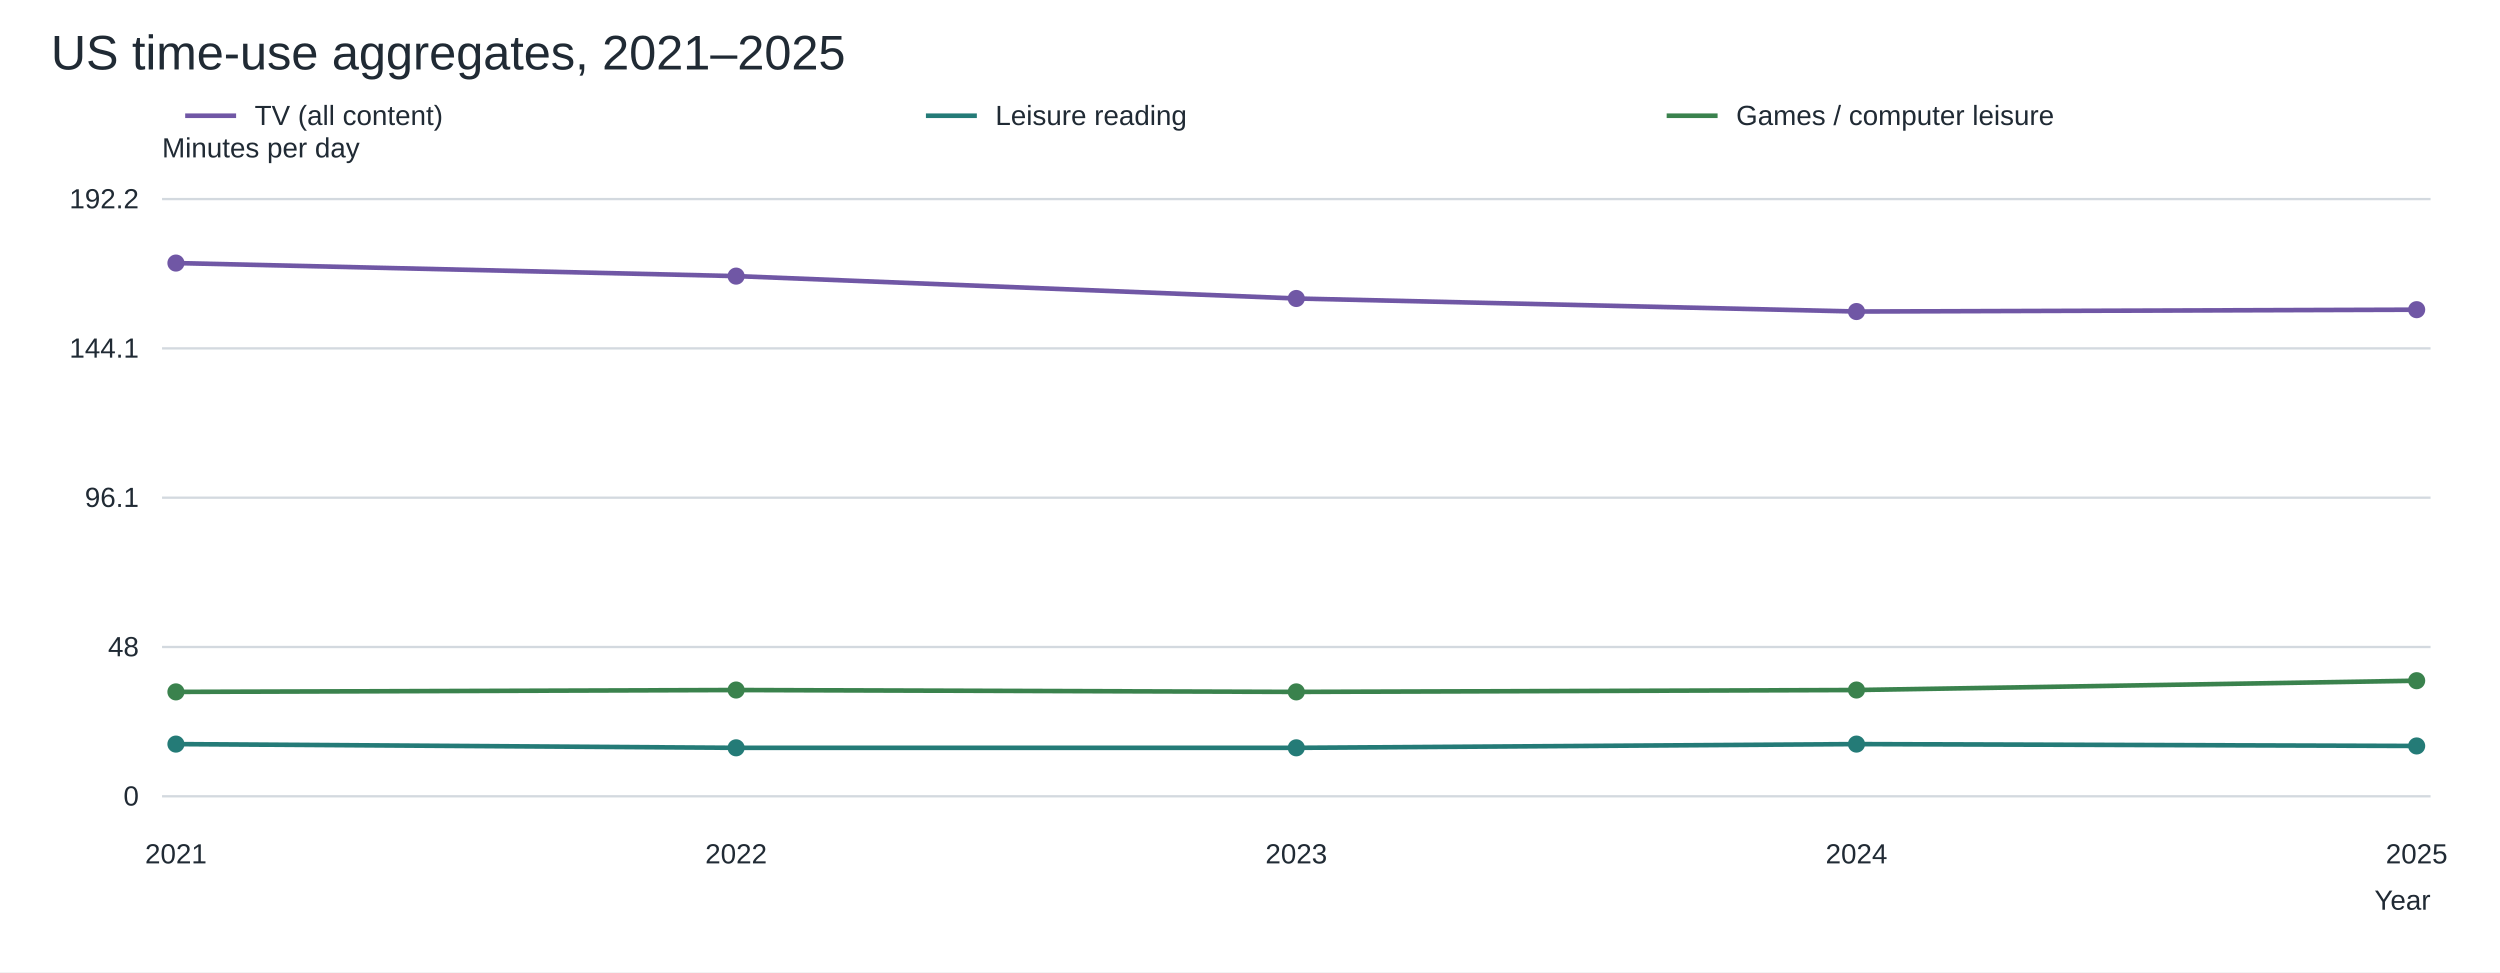
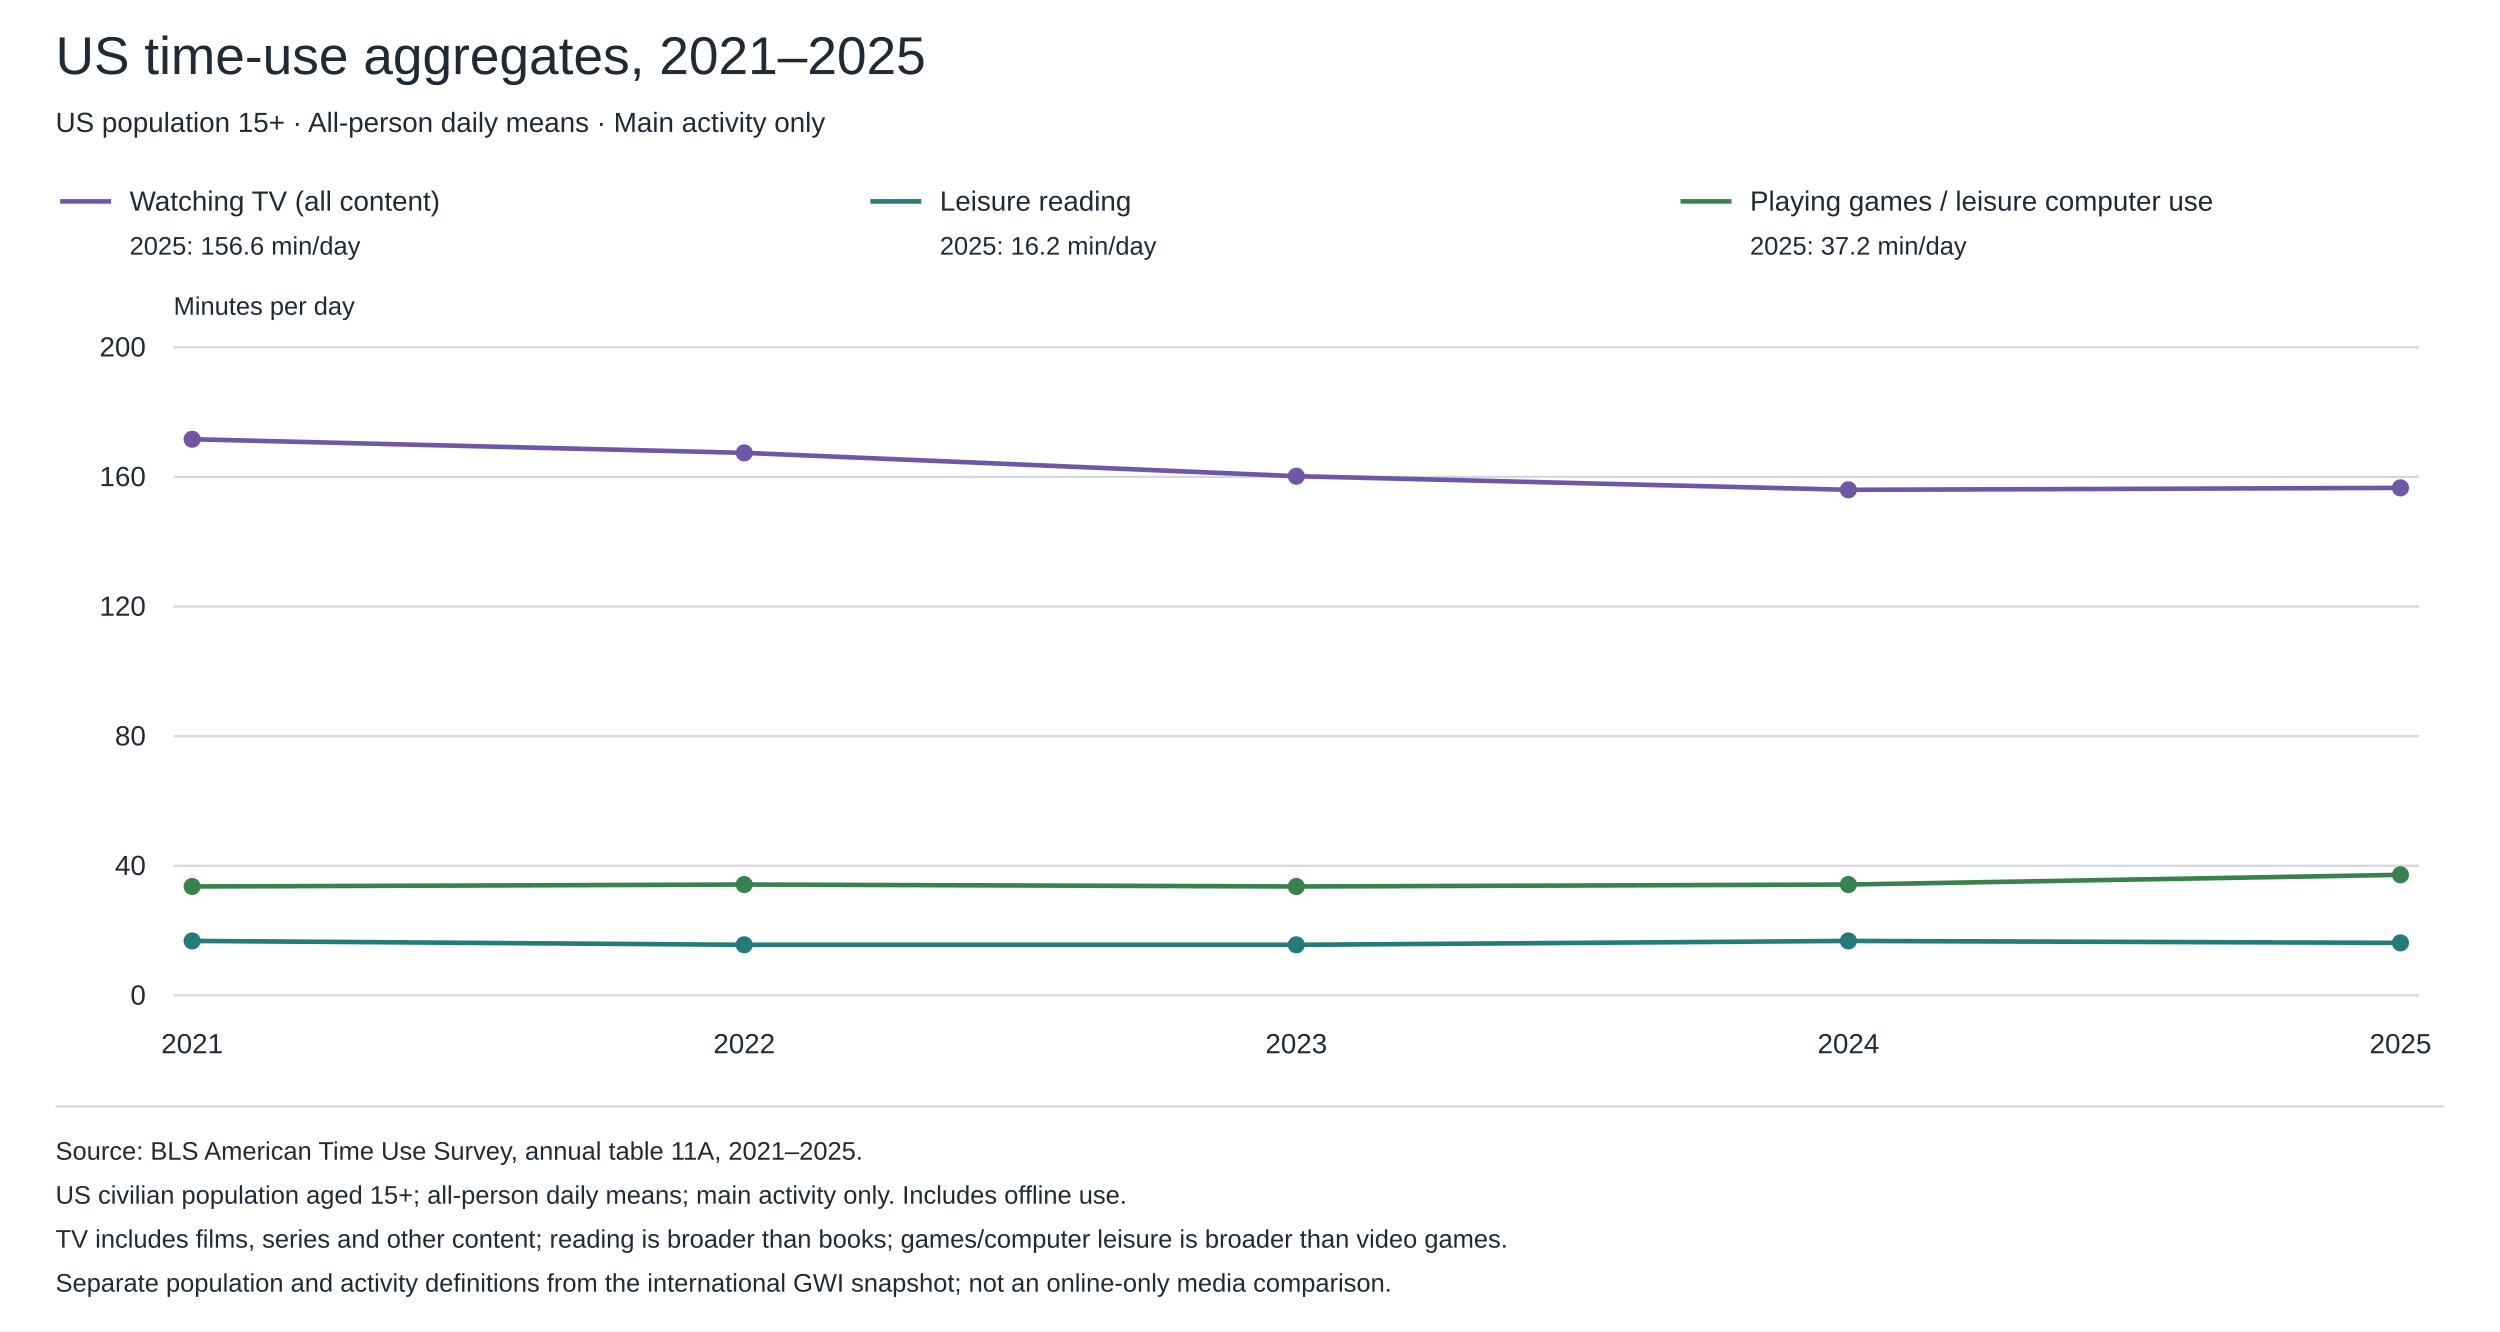
- <svg xmlns="http://www.w3.org/2000/svg" width="1080" height="420" viewBox="0 0 1080 420" role="img" aria-labelledby="title desc">
+ <svg xmlns="http://www.w3.org/2000/svg" width="1080" height="575" viewBox="0 0 1080 575" role="img" aria-labelledby="title desc">
  <style>text{font-family:Arial,Helvetica,sans-serif;fill:#202a34}</style>
  <rect width="100%" height="100%" fill="white" />
-   <text x="22.00" y="30.00" text-anchor="start" font-size="21" font-weight="500">US time-use aggregates, 2021–2025</text>
-   <line x1="80.00" y1="50.00" x2="102.00" y2="50.00" stroke="#7057a5" stroke-width="2" stroke-dasharray="" />
-   <text x="110.00" y="54.00" text-anchor="start" font-size="12" font-weight="400">TV (all content)</text>
-   <line x1="400.00" y1="50.00" x2="422.00" y2="50.00" stroke="#247b77" stroke-width="2" stroke-dasharray="" />
-   <text x="430.00" y="54.00" text-anchor="start" font-size="12" font-weight="400">Leisure reading</text>
-   <line x1="720.00" y1="50.00" x2="742.00" y2="50.00" stroke="#3a824d" stroke-width="2" stroke-dasharray="" />
-   <text x="750.00" y="54.00" text-anchor="start" font-size="12" font-weight="400">Games / computer leisure</text>
-   <line x1="70.00" y1="344.00" x2="1050.00" y2="344.00" stroke="#d3d9df" stroke-width="1" stroke-dasharray="" />
-   <text x="60.00" y="348.00" text-anchor="end" font-size="12" font-weight="400">0</text>
-   <line x1="70.00" y1="279.50" x2="1050.00" y2="279.50" stroke="#d3d9df" stroke-width="1" stroke-dasharray="" />
-   <text x="60.00" y="283.50" text-anchor="end" font-size="12" font-weight="400">48</text>
-   <line x1="70.00" y1="215.00" x2="1050.00" y2="215.00" stroke="#d3d9df" stroke-width="1" stroke-dasharray="" />
-   <text x="60.00" y="219.00" text-anchor="end" font-size="12" font-weight="400">96.1</text>
-   <line x1="70.00" y1="150.50" x2="1050.00" y2="150.50" stroke="#d3d9df" stroke-width="1" stroke-dasharray="" />
-   <text x="60.00" y="154.50" text-anchor="end" font-size="12" font-weight="400">144.1</text>
-   <line x1="70.00" y1="86.00" x2="1050.00" y2="86.00" stroke="#d3d9df" stroke-width="1" stroke-dasharray="" />
-   <text x="60.00" y="90.00" text-anchor="end" font-size="12" font-weight="400">192.2</text>
-   <text x="70.00" y="68.00" text-anchor="start" font-size="12" font-weight="400">Minutes per day</text>
-   <text x="76.00" y="373.00" text-anchor="middle" font-size="12" font-weight="400">2021</text>
-   <text x="318.00" y="373.00" text-anchor="middle" font-size="12" font-weight="400">2022</text>
-   <text x="560.00" y="373.00" text-anchor="middle" font-size="12" font-weight="400">2023</text>
-   <text x="802.00" y="373.00" text-anchor="middle" font-size="12" font-weight="400">2024</text>
-   <text x="1044.00" y="373.00" text-anchor="middle" font-size="12" font-weight="400">2025</text>
-   <text x="1050.00" y="393.00" text-anchor="end" font-size="12" font-weight="400">Year</text>
-   <circle cx="76.0" cy="113.643" r="3.7" fill="#7057a5" />
-   <line x1="76.00" y1="113.64" x2="318.00" y2="119.28" stroke="#7057a5" stroke-width="2" stroke-dasharray="" />
-   <circle cx="318.0" cy="119.281" r="3.7" fill="#7057a5" />
-   <line x1="318.00" y1="119.28" x2="560.00" y2="128.95" stroke="#7057a5" stroke-width="2" stroke-dasharray="" />
-   <circle cx="560.0" cy="128.946" r="3.7" fill="#7057a5" />
-   <line x1="560.00" y1="128.95" x2="802.00" y2="134.58" stroke="#7057a5" stroke-width="2" stroke-dasharray="" />
-   <circle cx="802.0" cy="134.584" r="3.7" fill="#7057a5" />
-   <line x1="802.00" y1="134.58" x2="1044.00" y2="133.78" stroke="#7057a5" stroke-width="2" stroke-dasharray="" />
-   <circle cx="1044.0" cy="133.779" r="3.7" fill="#7057a5" />
-   <circle cx="76.0" cy="321.448" r="3.7" fill="#247b77" />
-   <line x1="76.00" y1="321.45" x2="318.00" y2="323.06" stroke="#247b77" stroke-width="2" stroke-dasharray="" />
-   <circle cx="318.0" cy="323.058" r="3.7" fill="#247b77" />
-   <line x1="318.00" y1="323.06" x2="560.00" y2="323.06" stroke="#247b77" stroke-width="2" stroke-dasharray="" />
-   <circle cx="560.0" cy="323.058" r="3.7" fill="#247b77" />
-   <line x1="560.00" y1="323.06" x2="802.00" y2="321.45" stroke="#247b77" stroke-width="2" stroke-dasharray="" />
-   <circle cx="802.0" cy="321.448" r="3.7" fill="#247b77" />
-   <line x1="802.00" y1="321.45" x2="1044.00" y2="322.25" stroke="#247b77" stroke-width="2" stroke-dasharray="" />
-   <circle cx="1044.0" cy="322.253" r="3.7" fill="#247b77" />
-   <circle cx="76.0" cy="298.895" r="3.7" fill="#3a824d" />
-   <line x1="76.00" y1="298.90" x2="318.00" y2="298.09" stroke="#3a824d" stroke-width="2" stroke-dasharray="" />
-   <circle cx="318.0" cy="298.09" r="3.7" fill="#3a824d" />
-   <line x1="318.00" y1="298.09" x2="560.00" y2="298.90" stroke="#3a824d" stroke-width="2" stroke-dasharray="" />
-   <circle cx="560.0" cy="298.895" r="3.7" fill="#3a824d" />
-   <line x1="560.00" y1="298.90" x2="802.00" y2="298.09" stroke="#3a824d" stroke-width="2" stroke-dasharray="" />
-   <circle cx="802.0" cy="298.09" r="3.7" fill="#3a824d" />
-   <line x1="802.00" y1="298.09" x2="1044.00" y2="294.06" stroke="#3a824d" stroke-width="2" stroke-dasharray="" />
-   <circle cx="1044.0" cy="294.062" r="3.7" fill="#3a824d" />
+   <text x="24.00" y="32.00" text-anchor="start" font-size="23" font-weight="500">US time-use aggregates, 2021–2025</text>
+   <text x="24.00" y="57.00" text-anchor="start" font-size="12" font-weight="400">US population 15+ · All-person daily means · Main activity only</text>
+   <line x1="26.00" y1="87.00" x2="48.00" y2="87.00" stroke="#7057a5" stroke-width="2" stroke-dasharray="" />
+   <text x="56.00" y="91.00" text-anchor="start" font-size="12" font-weight="400">Watching TV (all content)</text>
+   <text x="56.00" y="110.00" text-anchor="start" font-size="11" font-weight="400">2025: 156.6 min/day</text>
+   <line x1="376.00" y1="87.00" x2="398.00" y2="87.00" stroke="#247b77" stroke-width="2" stroke-dasharray="" />
+   <text x="406.00" y="91.00" text-anchor="start" font-size="12" font-weight="400">Leisure reading</text>
+   <text x="406.00" y="110.00" text-anchor="start" font-size="11" font-weight="400">2025: 16.2 min/day</text>
+   <line x1="726.00" y1="87.00" x2="748.00" y2="87.00" stroke="#3a824d" stroke-width="2" stroke-dasharray="" />
+   <text x="756.00" y="91.00" text-anchor="start" font-size="12" font-weight="400">Playing games / leisure computer use</text>
+   <text x="756.00" y="110.00" text-anchor="start" font-size="11" font-weight="400">2025: 37.2 min/day</text>
+   <line x1="75.00" y1="430.00" x2="1045.00" y2="430.00" stroke="#d3d9df" stroke-width="1" stroke-dasharray="" />
+   <text x="63.00" y="434.00" text-anchor="end" font-size="12" font-weight="400">0</text>
+   <line x1="75.00" y1="374.00" x2="1045.00" y2="374.00" stroke="#d3d9df" stroke-width="1" stroke-dasharray="" />
+   <text x="63.00" y="378.00" text-anchor="end" font-size="12" font-weight="400">40</text>
+   <line x1="75.00" y1="318.00" x2="1045.00" y2="318.00" stroke="#d3d9df" stroke-width="1" stroke-dasharray="" />
+   <text x="63.00" y="322.00" text-anchor="end" font-size="12" font-weight="400">80</text>
+   <line x1="75.00" y1="262.00" x2="1045.00" y2="262.00" stroke="#d3d9df" stroke-width="1" stroke-dasharray="" />
+   <text x="63.00" y="266.00" text-anchor="end" font-size="12" font-weight="400">120</text>
+   <line x1="75.00" y1="206.00" x2="1045.00" y2="206.00" stroke="#d3d9df" stroke-width="1" stroke-dasharray="" />
+   <text x="63.00" y="210.00" text-anchor="end" font-size="12" font-weight="400">160</text>
+   <line x1="75.00" y1="150.00" x2="1045.00" y2="150.00" stroke="#d3d9df" stroke-width="1" stroke-dasharray="" />
+   <text x="63.00" y="154.00" text-anchor="end" font-size="12" font-weight="400">200</text>
+   <text x="75.00" y="136.00" text-anchor="start" font-size="11" font-weight="400">Minutes per day</text>
+   <text x="83.00" y="455.00" text-anchor="middle" font-size="12" font-weight="400">2021</text>
+   <text x="321.50" y="455.00" text-anchor="middle" font-size="12" font-weight="400">2022</text>
+   <text x="560.00" y="455.00" text-anchor="middle" font-size="12" font-weight="400">2023</text>
+   <text x="798.50" y="455.00" text-anchor="middle" font-size="12" font-weight="400">2024</text>
+   <text x="1037.00" y="455.00" text-anchor="middle" font-size="12" font-weight="400">2025</text>
+   <circle cx="83.0" cy="189.76" r="3.7" fill="#7057a5" />
+   <line x1="83.00" y1="189.76" x2="321.50" y2="195.64" stroke="#7057a5" stroke-width="2" stroke-dasharray="" />
+   <circle cx="321.5" cy="195.64" r="3.7" fill="#7057a5" />
+   <line x1="321.50" y1="195.64" x2="560.00" y2="205.72" stroke="#7057a5" stroke-width="2" stroke-dasharray="" />
+   <circle cx="560.0" cy="205.72" r="3.7" fill="#7057a5" />
+   <line x1="560.00" y1="205.72" x2="798.50" y2="211.60" stroke="#7057a5" stroke-width="2" stroke-dasharray="" />
+   <circle cx="798.5" cy="211.6" r="3.7" fill="#7057a5" />
+   <line x1="798.50" y1="211.60" x2="1037.00" y2="210.76" stroke="#7057a5" stroke-width="2" stroke-dasharray="" />
+   <circle cx="1037.0" cy="210.76" r="3.7" fill="#7057a5" />
+   <circle cx="83.0" cy="406.48" r="3.7" fill="#247b77" />
+   <line x1="83.00" y1="406.48" x2="321.50" y2="408.16" stroke="#247b77" stroke-width="2" stroke-dasharray="" />
+   <circle cx="321.5" cy="408.16" r="3.7" fill="#247b77" />
+   <line x1="321.50" y1="408.16" x2="560.00" y2="408.16" stroke="#247b77" stroke-width="2" stroke-dasharray="" />
+   <circle cx="560.0" cy="408.16" r="3.7" fill="#247b77" />
+   <line x1="560.00" y1="408.16" x2="798.50" y2="406.48" stroke="#247b77" stroke-width="2" stroke-dasharray="" />
+   <circle cx="798.5" cy="406.48" r="3.7" fill="#247b77" />
+   <line x1="798.50" y1="406.48" x2="1037.00" y2="407.32" stroke="#247b77" stroke-width="2" stroke-dasharray="" />
+   <circle cx="1037.0" cy="407.32" r="3.7" fill="#247b77" />
+   <circle cx="83.0" cy="382.96" r="3.7" fill="#3a824d" />
+   <line x1="83.00" y1="382.96" x2="321.50" y2="382.12" stroke="#3a824d" stroke-width="2" stroke-dasharray="" />
+   <circle cx="321.5" cy="382.12" r="3.7" fill="#3a824d" />
+   <line x1="321.50" y1="382.12" x2="560.00" y2="382.96" stroke="#3a824d" stroke-width="2" stroke-dasharray="" />
+   <circle cx="560.0" cy="382.96" r="3.7" fill="#3a824d" />
+   <line x1="560.00" y1="382.96" x2="798.50" y2="382.12" stroke="#3a824d" stroke-width="2" stroke-dasharray="" />
+   <circle cx="798.5" cy="382.12" r="3.7" fill="#3a824d" />
+   <line x1="798.50" y1="382.12" x2="1037.00" y2="377.92" stroke="#3a824d" stroke-width="2" stroke-dasharray="" />
+   <circle cx="1037.0" cy="377.92" r="3.7" fill="#3a824d" />
+   <line x1="24.00" y1="478.00" x2="1056.00" y2="478.00" stroke="#d3d9df" stroke-width="1" stroke-dasharray="" />
+   <text x="24.00" y="501.00" text-anchor="start" font-size="11" font-weight="400">Source: BLS American Time Use Survey, annual table 11A, 2021–2025.</text>
+   <text x="24.00" y="520.00" text-anchor="start" font-size="11" font-weight="400">US civilian population aged 15+; all-person daily means; main activity only. Includes offline use.</text>
+   <text x="24.00" y="539.00" text-anchor="start" font-size="11" font-weight="400">TV includes films, series and other content; reading is broader than books; games/computer leisure is broader than video games.</text>
+   <text x="24.00" y="558.00" text-anchor="start" font-size="11" font-weight="400">Separate population and activity definitions from the international GWI snapshot; not an online-only media comparison.</text>
</svg>
